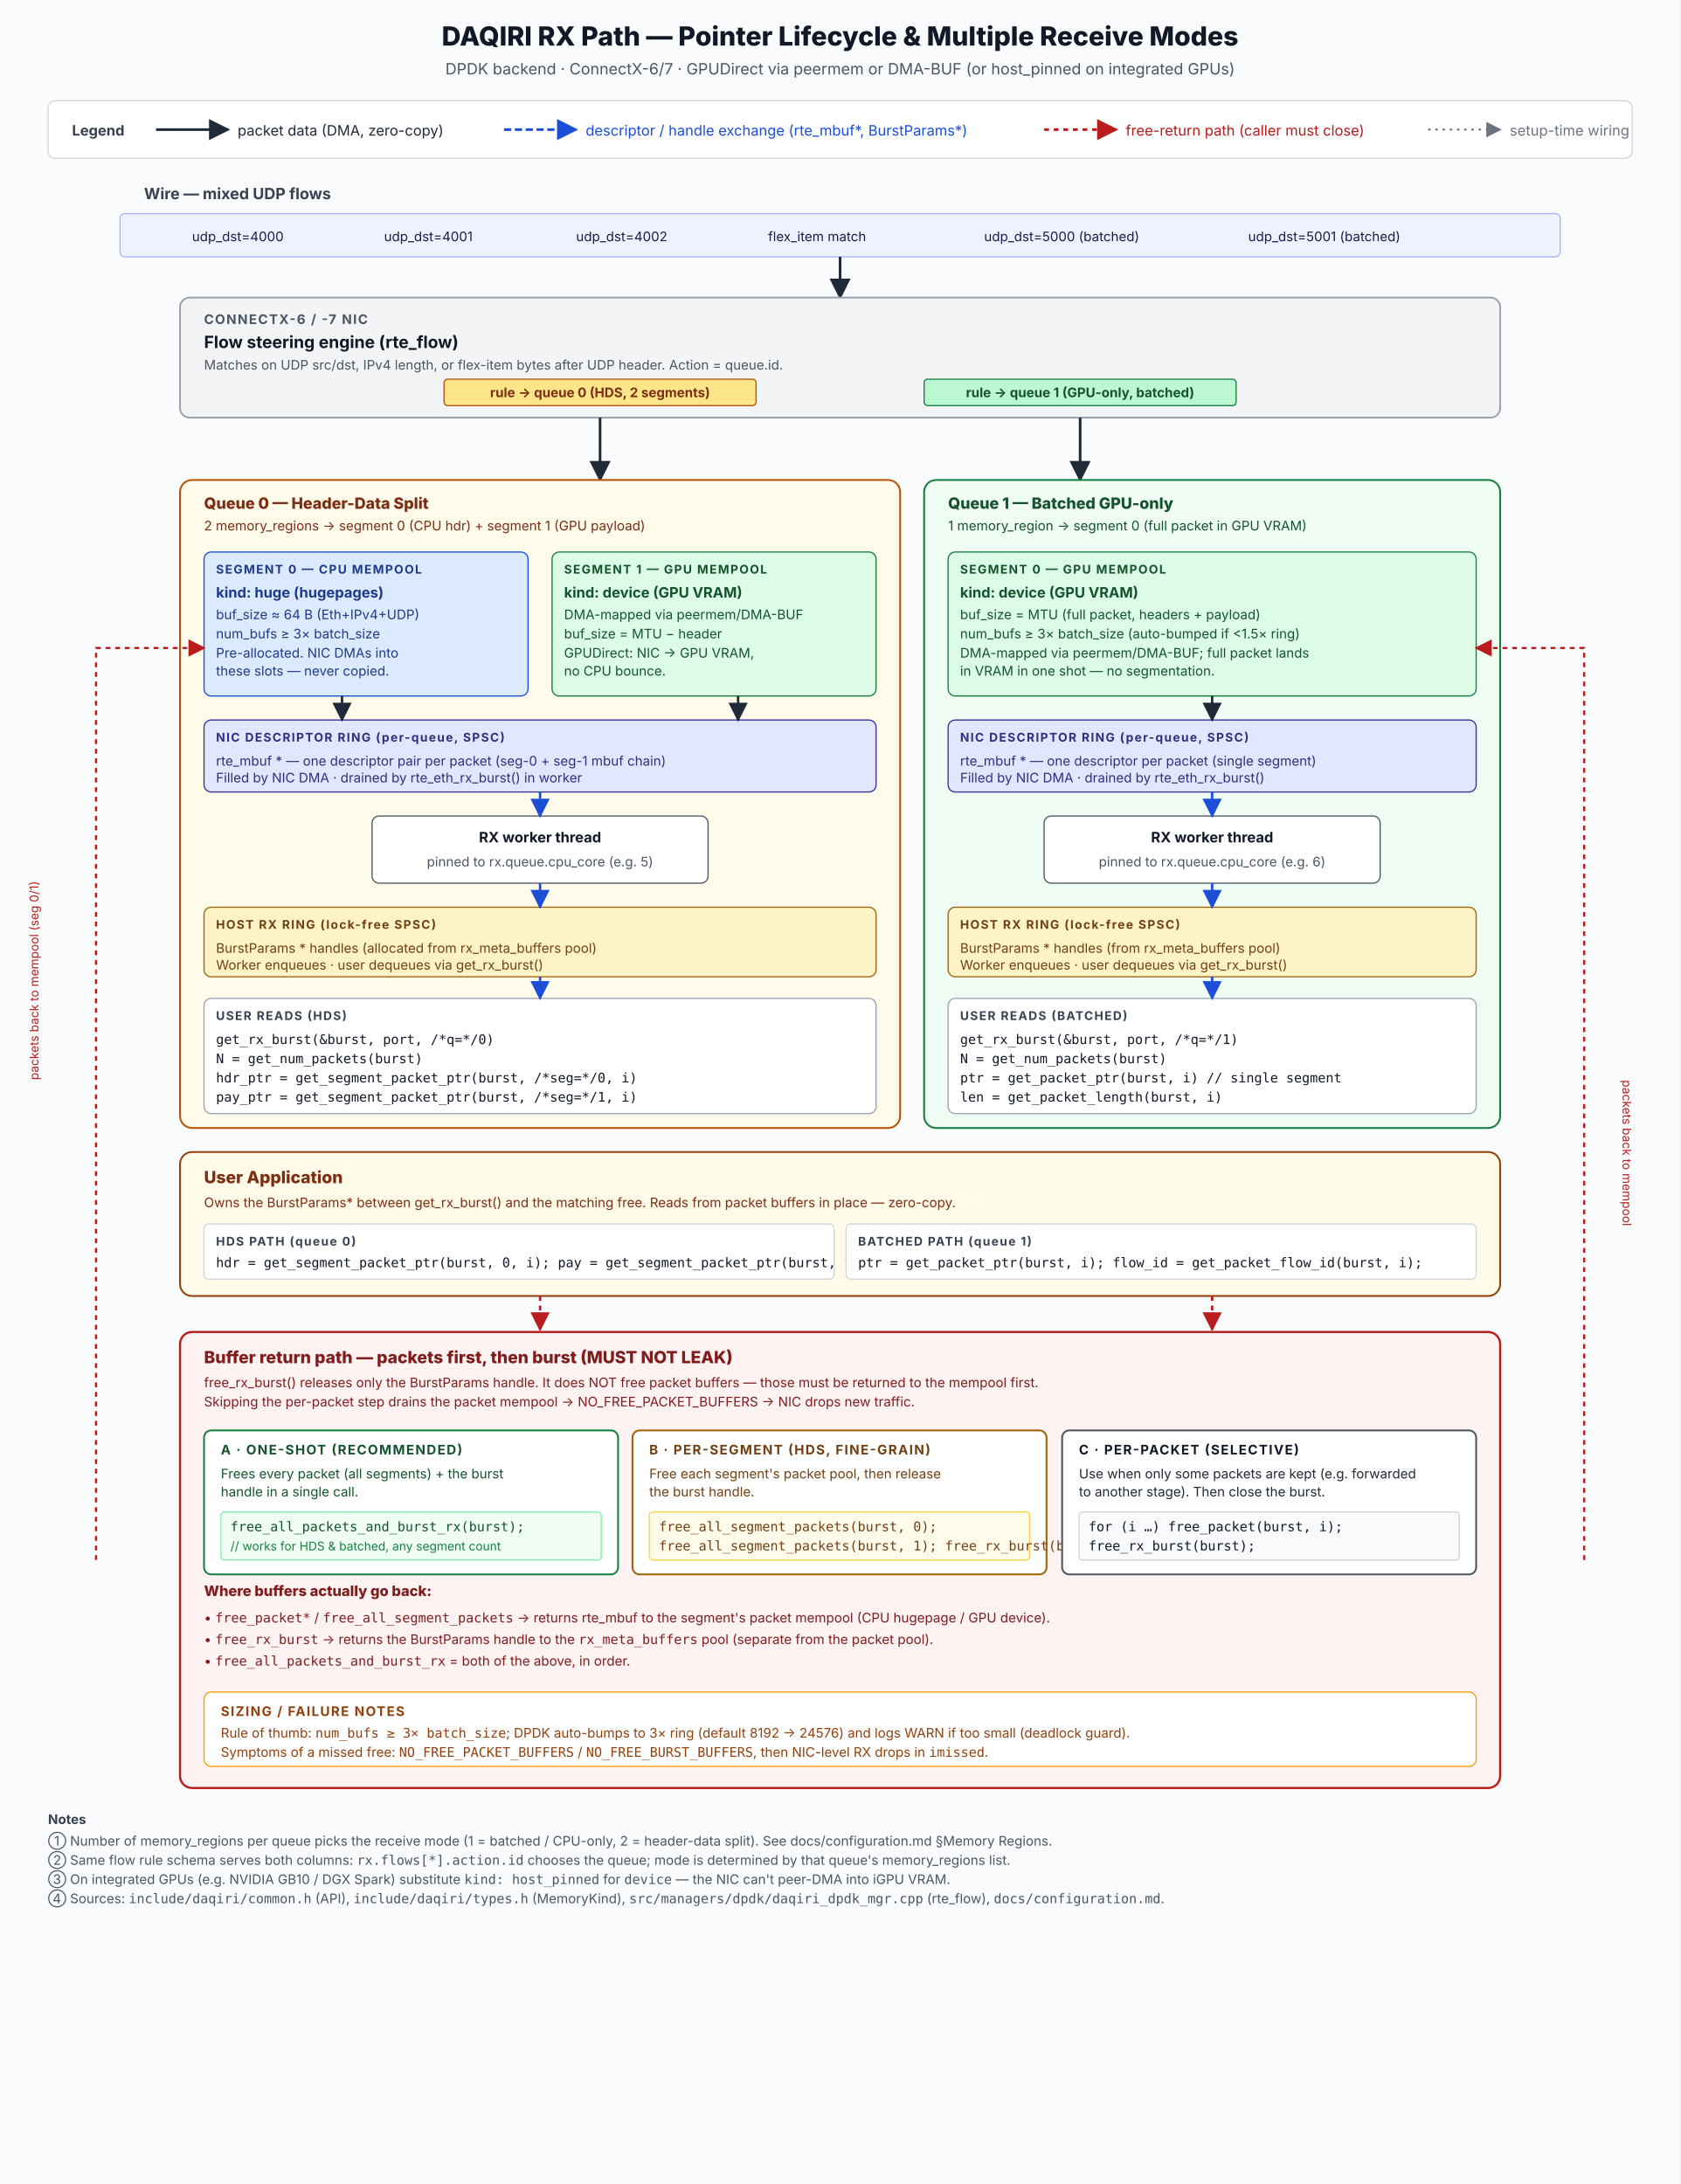
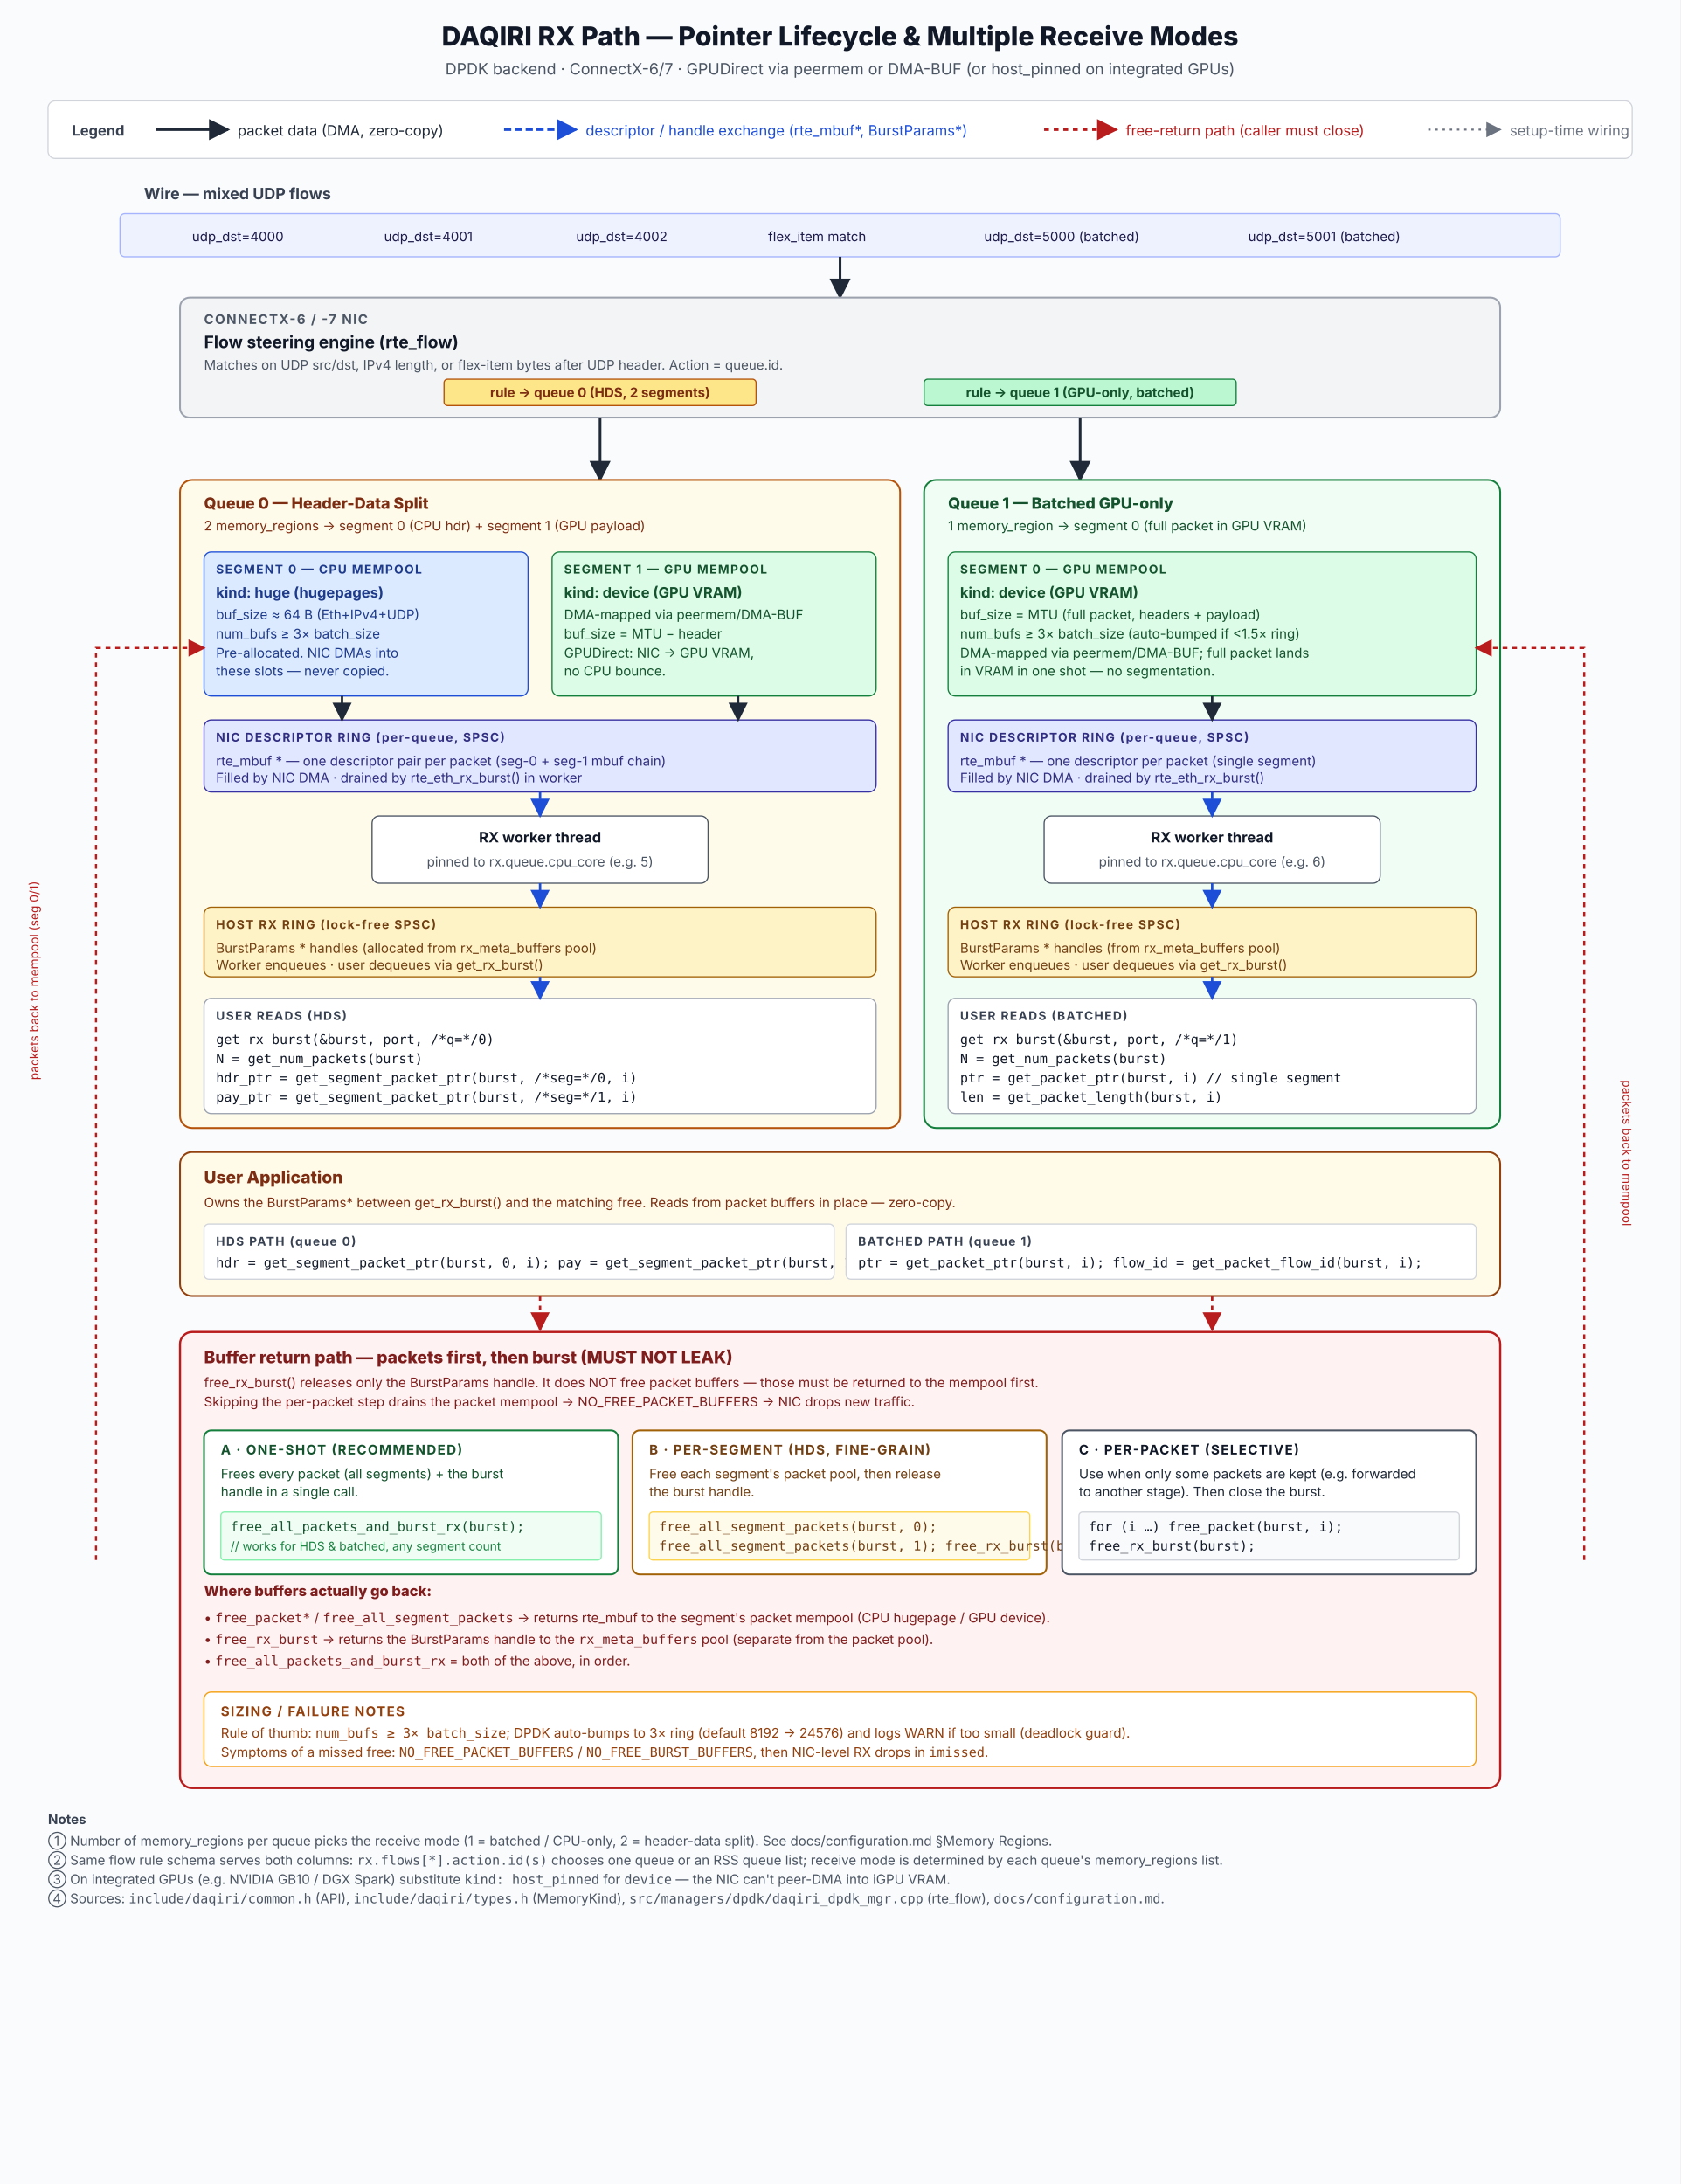
<svg xmlns="http://www.w3.org/2000/svg" viewBox="0 0 1400 1820" font-family="Inter, Helvetica, Arial, sans-serif">
  <defs>
    <marker id="arrData" viewBox="0 0 10 10" refX="9" refY="5" markerWidth="8" markerHeight="8" orient="auto-start-reverse">
      <path d="M0,0 L10,5 L0,10 z" fill="#1f2937" />
    </marker>
    <marker id="arrDesc" viewBox="0 0 10 10" refX="9" refY="5" markerWidth="8" markerHeight="8" orient="auto-start-reverse">
      <path d="M0,0 L10,5 L0,10 z" fill="#1d4ed8" />
    </marker>
    <marker id="arrFree" viewBox="0 0 10 10" refX="9" refY="5" markerWidth="8" markerHeight="8" orient="auto-start-reverse">
      <path d="M0,0 L10,5 L0,10 z" fill="#b91c1c" />
    </marker>
    <marker id="arrSetup" viewBox="0 0 10 10" refX="9" refY="5" markerWidth="8" markerHeight="8" orient="auto-start-reverse">
      <path d="M0,0 L10,5 L0,10 z" fill="#6b7280" />
    </marker>
  </defs>
  <rect x="0" y="0" width="1400" height="1820" fill="#fafbfc" />
  <text x="700" y="38" text-anchor="middle" font-size="22" font-weight="800" fill="#111827">
    DAQIRI RX Path — Pointer Lifecycle &amp; Multiple Receive Modes
  </text>
  <text x="700" y="62" text-anchor="middle" font-size="13" fill="#4b5563">
    DPDK backend · ConnectX-6/7 · GPUDirect via peermem or DMA-BUF (or host_pinned on integrated GPUs)
  </text>
  <g transform="translate(40,84)">
    <rect x="0" y="0" width="1320" height="48" rx="6" fill="#ffffff" stroke="#d1d5db" />
    <text x="20" y="29" font-size="12" font-weight="700" fill="#374151">Legend</text>
    <line x1="90" y1="24" x2="150" y2="24" stroke="#1f2937" stroke-width="2.2" marker-end="url(#arrData)" />
    <text x="158" y="29" font-size="12" fill="#1f2937">packet data (DMA, zero-copy)</text>
    <line x1="380" y1="24" x2="440" y2="24" stroke="#1d4ed8" stroke-width="2.2" stroke-dasharray="6 3" marker-end="url(#arrDesc)" />
    <text x="448" y="29" font-size="12" fill="#1d4ed8">descriptor / handle exchange (rte_mbuf*, BurstParams*)</text>
    <line x1="830" y1="24" x2="890" y2="24" stroke="#b91c1c" stroke-width="2.2" stroke-dasharray="4 4" marker-end="url(#arrFree)" />
    <text x="898" y="29" font-size="12" fill="#b91c1c">free-return path (caller must close)</text>
    <line x1="1150" y1="24" x2="1210" y2="24" stroke="#6b7280" stroke-width="1.6" stroke-dasharray="2 4" marker-end="url(#arrSetup)" />
    <text x="1218" y="29" font-size="12" fill="#6b7280">setup-time wiring</text>
  </g>
  <text x="120" y="166" font-size="13" font-weight="700" fill="#374151">Wire — mixed UDP flows</text>
  <rect x="100" y="178" width="1200" height="36" rx="4" fill="#eef2ff" stroke="#a5b4fc" />
  <g font-size="11" fill="#1e1b4b">
    <text x="160" y="201">udp_dst=4000</text>
    <text x="320" y="201">udp_dst=4001</text>
    <text x="480" y="201">udp_dst=4002</text>
    <text x="640" y="201">flex_item match</text>
    <text x="820" y="201">udp_dst=5000 (batched)</text>
    <text x="1040" y="201">udp_dst=5001 (batched)</text>
  </g>
  <line x1="700" y1="214" x2="700" y2="248" stroke="#1f2937" stroke-width="2.2" marker-end="url(#arrData)" />
  <g transform="translate(150,248)">
    <rect x="0" y="0" width="1100" height="100" rx="8" fill="#f3f4f6" stroke="#9ca3af" stroke-width="1.5" />
    <text x="20" y="22" font-size="11" font-weight="700" fill="#4b5563" letter-spacing="1">CONNECTX-6 / -7 NIC</text>
    <text x="20" y="42" font-size="14" font-weight="700" fill="#111827">Flow steering engine (rte_flow)</text>
    <text x="20" y="60" font-size="11" fill="#4b5563">Matches on UDP src/dst, IPv4 length, or flex-item bytes after UDP header. Action = queue.id.</text>
    <rect x="220" y="68" width="260" height="22" rx="3" fill="#fde68a" stroke="#b45309" />
    <text x="350" y="83" text-anchor="middle" font-size="11" font-weight="700" fill="#7c2d12">rule → queue 0 (HDS, 2 segments)</text>
    <rect x="620" y="68" width="260" height="22" rx="3" fill="#bbf7d0" stroke="#15803d" />
    <text x="750" y="83" text-anchor="middle" font-size="11" font-weight="700" fill="#14532d">rule → queue 1 (GPU-only, batched)</text>
  </g>
  <line x1="500" y1="348" x2="500" y2="400" stroke="#1f2937" stroke-width="2.2" marker-end="url(#arrData)" />
  <line x1="900" y1="348" x2="900" y2="400" stroke="#1f2937" stroke-width="2.2" marker-end="url(#arrData)" />
  <g transform="translate(150,400)">
    <rect x="0" y="0" width="600" height="540" rx="10" fill="#fffbeb" stroke="#b45309" stroke-width="1.5" />
    <text x="20" y="24" font-size="13" font-weight="800" fill="#7c2d12">Queue 0 — Header-Data Split</text>
    <text x="20" y="42" font-size="11" fill="#7c2d12">2 memory_regions → segment 0 (CPU hdr) + segment 1 (GPU payload)</text>
    <g transform="translate(20,60)">
      <rect x="0" y="0" width="270" height="120" rx="6" fill="#dbeafe" stroke="#1d4ed8" />
      <text x="10" y="18" font-size="10" font-weight="700" fill="#1e3a8a" letter-spacing="1">SEGMENT 0 — CPU MEMPOOL</text>
      <text x="10" y="38" font-size="12" font-weight="700" fill="#1e3a8a">kind: huge (hugepages)</text>
      <text x="10" y="56" font-size="11" fill="#1e3a8a">buf_size ≈ 64 B  (Eth+IPv4+UDP)</text>
      <text x="10" y="72" font-size="11" fill="#1e3a8a">num_bufs ≥ 3× batch_size</text>
      <text x="10" y="88" font-size="11" fill="#1e3a8a">Pre-allocated. NIC DMAs into</text>
      <text x="10" y="103" font-size="11" fill="#1e3a8a">these slots — never copied.</text>
    </g>
    <g transform="translate(310,60)">
      <rect x="0" y="0" width="270" height="120" rx="6" fill="#dcfce7" stroke="#15803d" />
      <text x="10" y="18" font-size="10" font-weight="700" fill="#14532d" letter-spacing="1">SEGMENT 1 — GPU MEMPOOL</text>
      <text x="10" y="38" font-size="12" font-weight="700" fill="#14532d">kind: device (GPU VRAM)</text>
      <text x="10" y="56" font-size="11" fill="#14532d">DMA-mapped via peermem/DMA-BUF</text>
      <text x="10" y="72" font-size="11" fill="#14532d">buf_size = MTU − header</text>
      <text x="10" y="88" font-size="11" fill="#14532d">GPUDirect: NIC → GPU VRAM,</text>
      <text x="10" y="103" font-size="11" fill="#14532d">no CPU bounce.</text>
    </g>
    <g transform="translate(20,200)">
      <rect x="0" y="0" width="560" height="60" rx="6" fill="#e0e7ff" stroke="#3730a3" />
      <text x="10" y="18" font-size="10" font-weight="700" fill="#312e81" letter-spacing="1">NIC DESCRIPTOR RING (per-queue, SPSC)</text>
      <text x="10" y="38" font-size="11" fill="#312e81">rte_mbuf * — one descriptor pair per packet (seg-0 + seg-1 mbuf chain)</text>
      <text x="10" y="52" font-size="11" fill="#312e81">Filled by NIC DMA · drained by rte_eth_rx_burst() in worker</text>
    </g>
    <g transform="translate(160,280)">
      <rect x="0" y="0" width="280" height="56" rx="6" fill="#ffffff" stroke="#4b5563" />
      <text x="140" y="22" text-anchor="middle" font-size="12" font-weight="700" fill="#111827">RX worker thread</text>
      <text x="140" y="42" text-anchor="middle" font-size="11" fill="#4b5563">pinned to rx.queue.cpu_core (e.g. 5)</text>
    </g>
    <g transform="translate(20,356)">
      <rect x="0" y="0" width="560" height="58" rx="6" fill="#fef3c7" stroke="#a16207" />
      <text x="10" y="18" font-size="10" font-weight="700" fill="#713f12" letter-spacing="1">HOST RX RING (lock-free SPSC)</text>
      <text x="10" y="38" font-size="11" fill="#713f12">BurstParams * handles (allocated from rx_meta_buffers pool)</text>
      <text x="10" y="52" font-size="11" fill="#713f12">Worker enqueues · user dequeues via get_rx_burst()</text>
    </g>
    <g transform="translate(20,432)">
      <rect x="0" y="0" width="560" height="96" rx="6" fill="#ffffff" stroke="#9ca3af" />
      <text x="10" y="18" font-size="10" font-weight="700" fill="#374151" letter-spacing="1">USER READS (HDS)</text>
      <text x="10" y="38" font-size="11" font-family="JetBrains Mono, ui-monospace, monospace" fill="#111827">get_rx_burst(&amp;burst, port, /*q=*/0)</text>
      <text x="10" y="54" font-size="11" font-family="JetBrains Mono, ui-monospace, monospace" fill="#111827">N = get_num_packets(burst)</text>
      <text x="10" y="70" font-size="11" font-family="JetBrains Mono, ui-monospace, monospace" fill="#111827">hdr_ptr = get_segment_packet_ptr(burst, /*seg=*/0, i)</text>
      <text x="10" y="86" font-size="11" font-family="JetBrains Mono, ui-monospace, monospace" fill="#111827">pay_ptr = get_segment_packet_ptr(burst, /*seg=*/1, i)</text>
    </g>
  </g>
  <g transform="translate(770,400)">
    <rect x="0" y="0" width="480" height="540" rx="10" fill="#f0fdf4" stroke="#15803d" stroke-width="1.5" />
    <text x="20" y="24" font-size="13" font-weight="800" fill="#14532d">Queue 1 — Batched GPU-only</text>
    <text x="20" y="42" font-size="11" fill="#14532d">1 memory_region → segment 0 (full packet in GPU VRAM)</text>
    <g transform="translate(20,60)">
      <rect x="0" y="0" width="440" height="120" rx="6" fill="#dcfce7" stroke="#15803d" />
      <text x="10" y="18" font-size="10" font-weight="700" fill="#14532d" letter-spacing="1">SEGMENT 0 — GPU MEMPOOL</text>
      <text x="10" y="38" font-size="12" font-weight="700" fill="#14532d">kind: device (GPU VRAM)</text>
      <text x="10" y="56" font-size="11" fill="#14532d">buf_size = MTU (full packet, headers + payload)</text>
      <text x="10" y="72" font-size="11" fill="#14532d">num_bufs ≥ 3× batch_size (auto-bumped if &lt;1.5× ring)</text>
      <text x="10" y="88" font-size="11" fill="#14532d">DMA-mapped via peermem/DMA-BUF; full packet lands</text>
      <text x="10" y="103" font-size="11" fill="#14532d">in VRAM in one shot — no segmentation.</text>
    </g>
    <g transform="translate(20,200)">
      <rect x="0" y="0" width="440" height="60" rx="6" fill="#e0e7ff" stroke="#3730a3" />
      <text x="10" y="18" font-size="10" font-weight="700" fill="#312e81" letter-spacing="1">NIC DESCRIPTOR RING (per-queue, SPSC)</text>
      <text x="10" y="38" font-size="11" fill="#312e81">rte_mbuf * — one descriptor per packet (single segment)</text>
      <text x="10" y="52" font-size="11" fill="#312e81">Filled by NIC DMA · drained by rte_eth_rx_burst()</text>
    </g>
    <g transform="translate(100,280)">
      <rect x="0" y="0" width="280" height="56" rx="6" fill="#ffffff" stroke="#4b5563" />
      <text x="140" y="22" text-anchor="middle" font-size="12" font-weight="700" fill="#111827">RX worker thread</text>
      <text x="140" y="42" text-anchor="middle" font-size="11" fill="#4b5563">pinned to rx.queue.cpu_core (e.g. 6)</text>
    </g>
    <g transform="translate(20,356)">
      <rect x="0" y="0" width="440" height="58" rx="6" fill="#fef3c7" stroke="#a16207" />
      <text x="10" y="18" font-size="10" font-weight="700" fill="#713f12" letter-spacing="1">HOST RX RING (lock-free SPSC)</text>
      <text x="10" y="38" font-size="11" fill="#713f12">BurstParams * handles (from rx_meta_buffers pool)</text>
      <text x="10" y="52" font-size="11" fill="#713f12">Worker enqueues · user dequeues via get_rx_burst()</text>
    </g>
    <g transform="translate(20,432)">
      <rect x="0" y="0" width="440" height="96" rx="6" fill="#ffffff" stroke="#9ca3af" />
      <text x="10" y="18" font-size="10" font-weight="700" fill="#374151" letter-spacing="1">USER READS (BATCHED)</text>
      <text x="10" y="38" font-size="11" font-family="JetBrains Mono, ui-monospace, monospace" fill="#111827">get_rx_burst(&amp;burst, port, /*q=*/1)</text>
      <text x="10" y="54" font-size="11" font-family="JetBrains Mono, ui-monospace, monospace" fill="#111827">N = get_num_packets(burst)</text>
      <text x="10" y="70" font-size="11" font-family="JetBrains Mono, ui-monospace, monospace" fill="#111827">ptr = get_packet_ptr(burst, i)  // single segment</text>
      <text x="10" y="86" font-size="11" font-family="JetBrains Mono, ui-monospace, monospace" fill="#111827">len = get_packet_length(burst, i)</text>
    </g>
  </g>
  <line x1="285" y1="580" x2="285" y2="600" stroke="#1f2937" stroke-width="2" marker-end="url(#arrData)" />
  <line x1="615" y1="580" x2="615" y2="600" stroke="#1f2937" stroke-width="2" marker-end="url(#arrData)" />
  <line x1="450" y1="660" x2="450" y2="680" stroke="#1d4ed8" stroke-width="2" stroke-dasharray="6 3" marker-end="url(#arrDesc)" />
  <line x1="450" y1="736" x2="450" y2="756" stroke="#1d4ed8" stroke-width="2" stroke-dasharray="6 3" marker-end="url(#arrDesc)" />
  <line x1="450" y1="814" x2="450" y2="832" stroke="#1d4ed8" stroke-width="2" stroke-dasharray="6 3" marker-end="url(#arrDesc)" />
  <line x1="1010" y1="580" x2="1010" y2="600" stroke="#1f2937" stroke-width="2" marker-end="url(#arrData)" />
  <line x1="1010" y1="660" x2="1010" y2="680" stroke="#1d4ed8" stroke-width="2" stroke-dasharray="6 3" marker-end="url(#arrDesc)" />
  <line x1="1010" y1="736" x2="1010" y2="756" stroke="#1d4ed8" stroke-width="2" stroke-dasharray="6 3" marker-end="url(#arrDesc)" />
  <line x1="1010" y1="814" x2="1010" y2="832" stroke="#1d4ed8" stroke-width="2" stroke-dasharray="6 3" marker-end="url(#arrDesc)" />
  <g transform="translate(150,960)">
    <rect x="0" y="0" width="1100" height="120" rx="10" fill="#fffbe8" stroke="#92400e" stroke-width="1.5" />
    <text x="20" y="26" font-size="14" font-weight="800" fill="#7c2d12">User Application</text>
    <text x="20" y="46" font-size="11" fill="#7c2d12">Owns the BurstParams* between get_rx_burst() and the matching free. Reads from packet buffers in place — zero-copy.</text>
    <g transform="translate(20,60)">
      <rect x="0" y="0" width="525" height="46" rx="4" fill="#ffffff" stroke="#d1d5db" />
      <text x="10" y="18" font-size="10" font-weight="700" fill="#374151" letter-spacing="1">HDS PATH (queue 0)</text>
      <text x="10" y="36" font-size="11" font-family="JetBrains Mono, ui-monospace, monospace" fill="#111827">hdr = get_segment_packet_ptr(burst, 0, i);  pay = get_segment_packet_ptr(burst, 1, i);</text>
    </g>
    <g transform="translate(555,60)">
      <rect x="0" y="0" width="525" height="46" rx="4" fill="#ffffff" stroke="#d1d5db" />
      <text x="10" y="18" font-size="10" font-weight="700" fill="#374151" letter-spacing="1">BATCHED PATH (queue 1)</text>
      <text x="10" y="36" font-size="11" font-family="JetBrains Mono, ui-monospace, monospace" fill="#111827">ptr = get_packet_ptr(burst, i);  flow_id = get_packet_flow_id(burst, i);</text>
    </g>
  </g>
  <g transform="translate(150,1110)">
    <rect x="0" y="0" width="1100" height="380" rx="10" fill="#fef2f2" stroke="#b91c1c" stroke-width="1.8" />
    <text x="20" y="26" font-size="14" font-weight="800" fill="#7f1d1d">Buffer return path — packets first, then burst (MUST NOT LEAK)</text>
    <text x="20" y="46" font-size="11" fill="#7f1d1d">
      free_rx_burst() releases only the BurstParams handle. It does NOT free packet buffers — those must be returned to the mempool first.
    </text>
    <text x="20" y="62" font-size="11" fill="#7f1d1d">
      Skipping the per-packet step drains the packet mempool → NO_FREE_PACKET_BUFFERS → NIC drops new traffic.
    </text>
    <g transform="translate(20,82)">
      <rect x="0" y="0" width="345" height="120" rx="6" fill="#ffffff" stroke="#15803d" stroke-width="1.5" />
      <text x="14" y="20" font-size="11" font-weight="700" fill="#14532d" letter-spacing="1">A · ONE-SHOT (RECOMMENDED)</text>
      <text x="14" y="40" font-size="11" fill="#14532d">Frees every packet (all segments) + the burst</text>
      <text x="14" y="55" font-size="11" fill="#14532d">handle in a single call.</text>
      <rect x="14" y="68" width="317" height="40" rx="3" fill="#f0fdf4" stroke="#86efac" />
      <text x="22" y="84" font-size="11" font-family="JetBrains Mono, ui-monospace, monospace" fill="#14532d">free_all_packets_and_burst_rx(burst);</text>
      <text x="22" y="100" font-size="10" fill="#15803d">// works for HDS &amp; batched, any segment count</text>
    </g>
    <g transform="translate(377,82)">
      <rect x="0" y="0" width="345" height="120" rx="6" fill="#ffffff" stroke="#a16207" stroke-width="1.5" />
      <text x="14" y="20" font-size="11" font-weight="700" fill="#713f12" letter-spacing="1">B · PER-SEGMENT (HDS, FINE-GRAIN)</text>
      <text x="14" y="40" font-size="11" fill="#713f12">Free each segment's packet pool, then release</text>
      <text x="14" y="55" font-size="11" fill="#713f12">the burst handle.</text>
      <rect x="14" y="68" width="317" height="40" rx="3" fill="#fffbeb" stroke="#fcd34d" />
      <text x="22" y="84" font-size="11" font-family="JetBrains Mono, ui-monospace, monospace" fill="#713f12">free_all_segment_packets(burst, 0);</text>
      <text x="22" y="100" font-size="11" font-family="JetBrains Mono, ui-monospace, monospace" fill="#713f12">free_all_segment_packets(burst, 1); free_rx_burst(burst);</text>
    </g>
    <g transform="translate(735,82)">
      <rect x="0" y="0" width="345" height="120" rx="6" fill="#ffffff" stroke="#4b5563" stroke-width="1.5" />
      <text x="14" y="20" font-size="11" font-weight="700" fill="#111827" letter-spacing="1">C · PER-PACKET (SELECTIVE)</text>
      <text x="14" y="40" font-size="11" fill="#1f2937">Use when only some packets are kept (e.g. forwarded</text>
      <text x="14" y="55" font-size="11" fill="#1f2937">to another stage). Then close the burst.</text>
      <rect x="14" y="68" width="317" height="40" rx="3" fill="#f9fafb" stroke="#d1d5db" />
      <text x="22" y="84" font-size="11" font-family="JetBrains Mono, ui-monospace, monospace" fill="#111827">for (i …) free_packet(burst, i);</text>
      <text x="22" y="100" font-size="11" font-family="JetBrains Mono, ui-monospace, monospace" fill="#111827">free_rx_burst(burst);</text>
    </g>
    <g transform="translate(20,220)">
      <text x="0" y="0" font-size="12" font-weight="800" fill="#7f1d1d">Where buffers actually go back:</text>
      <text x="0" y="22" font-size="11" fill="#7f1d1d">
        • <tspan font-family="JetBrains Mono, ui-monospace, monospace">free_packet*</tspan> / <tspan font-family="JetBrains Mono, ui-monospace, monospace">free_all_segment_packets</tspan> → returns rte_mbuf to the segment's packet mempool (CPU hugepage / GPU device).
      </text>
      <text x="0" y="40" font-size="11" fill="#7f1d1d">
        • <tspan font-family="JetBrains Mono, ui-monospace, monospace">free_rx_burst</tspan> → returns the BurstParams handle to the <tspan font-family="JetBrains Mono, ui-monospace, monospace">rx_meta_buffers</tspan> pool (separate from the packet pool).
      </text>
      <text x="0" y="58" font-size="11" fill="#7f1d1d">
        • <tspan font-family="JetBrains Mono, ui-monospace, monospace">free_all_packets_and_burst_rx</tspan> = both of the above, in order.
      </text>
    </g>
    <g transform="translate(20,300)">
      <rect x="0" y="0" width="1060" height="62" rx="6" fill="#ffffff" stroke="#f59e0b" />
      <text x="14" y="20" font-size="11" font-weight="700" fill="#92400e" letter-spacing="1">SIZING / FAILURE NOTES</text>
      <text x="14" y="38" font-size="11" fill="#92400e">
        Rule of thumb: <tspan font-family="JetBrains Mono, ui-monospace, monospace">num_bufs ≥ 3× batch_size</tspan>; DPDK auto-bumps to 3× ring (default 8192 → 24576) and logs WARN if too small (deadlock guard).
      </text>
      <text x="14" y="54" font-size="11" fill="#92400e">
        Symptoms of a missed free: <tspan font-family="JetBrains Mono, ui-monospace, monospace">NO_FREE_PACKET_BUFFERS</tspan> / <tspan font-family="JetBrains Mono, ui-monospace, monospace">NO_FREE_BURST_BUFFERS</tspan>, then NIC-level RX drops in <tspan font-family="JetBrains Mono, ui-monospace, monospace">imissed</tspan>.
      </text>
    </g>
  </g>
  <line x1="450" y1="1080" x2="450" y2="1108" stroke="#b91c1c" stroke-width="2" stroke-dasharray="4 4" marker-end="url(#arrFree)" />
  <line x1="1010" y1="1080" x2="1010" y2="1108" stroke="#b91c1c" stroke-width="2" stroke-dasharray="4 4" marker-end="url(#arrFree)" />
  <path d="M 80 1300 L 80 540 L 170 540" fill="none" stroke="#b91c1c" stroke-width="1.8" stroke-dasharray="4 4" marker-end="url(#arrFree)" />
  <text x="32" y="900" font-size="10" fill="#b91c1c" transform="rotate(-90 32 900)">packets back to mempool (seg 0/1)</text>
  <path d="M 1320 1300 L 1320 540 L 1230 540" fill="none" stroke="#b91c1c" stroke-width="1.8" stroke-dasharray="4 4" marker-end="url(#arrFree)" />
  <text x="1352" y="900" font-size="10" fill="#b91c1c" transform="rotate(90 1352 900)">packets back to mempool</text>
  <g transform="translate(40,1520)">
    <text x="0" y="0" font-size="11" font-weight="700" fill="#374151">Notes</text>
    <text x="0" y="18" font-size="11" fill="#4b5563">
      ① Number of memory_regions per queue picks the receive mode (1 = batched / CPU-only, 2 = header-data split). See docs/configuration.md §Memory Regions.
    </text>
    <text x="0" y="34" font-size="11" fill="#4b5563">
-       ② Same flow rule schema serves both columns: <tspan font-family="JetBrains Mono, ui-monospace, monospace">rx.flows[*].action.id</tspan> chooses the queue; mode is determined by that queue's memory_regions list.
+       ② Same flow rule schema serves both columns: <tspan font-family="JetBrains Mono, ui-monospace, monospace">rx.flows[*].action.id(s)</tspan> chooses one queue or an RSS queue list; receive mode is determined by each queue's memory_regions list.
    </text>
    <text x="0" y="50" font-size="11" fill="#4b5563">
      ③ On integrated GPUs (e.g. NVIDIA GB10 / DGX Spark) substitute <tspan font-family="JetBrains Mono, ui-monospace, monospace">kind: host_pinned</tspan> for <tspan font-family="JetBrains Mono, ui-monospace, monospace">device</tspan> — the NIC can't peer-DMA into iGPU VRAM.
    </text>
    <text x="0" y="66" font-size="11" fill="#4b5563">
      ④ Sources: <tspan font-family="JetBrains Mono, ui-monospace, monospace">include/daqiri/common.h</tspan> (API), <tspan font-family="JetBrains Mono, ui-monospace, monospace">include/daqiri/types.h</tspan> (MemoryKind), <tspan font-family="JetBrains Mono, ui-monospace, monospace">src/managers/dpdk/daqiri_dpdk_mgr.cpp</tspan> (rte_flow), <tspan font-family="JetBrains Mono, ui-monospace, monospace">docs/configuration.md</tspan>.
    </text>
  </g>
</svg>
